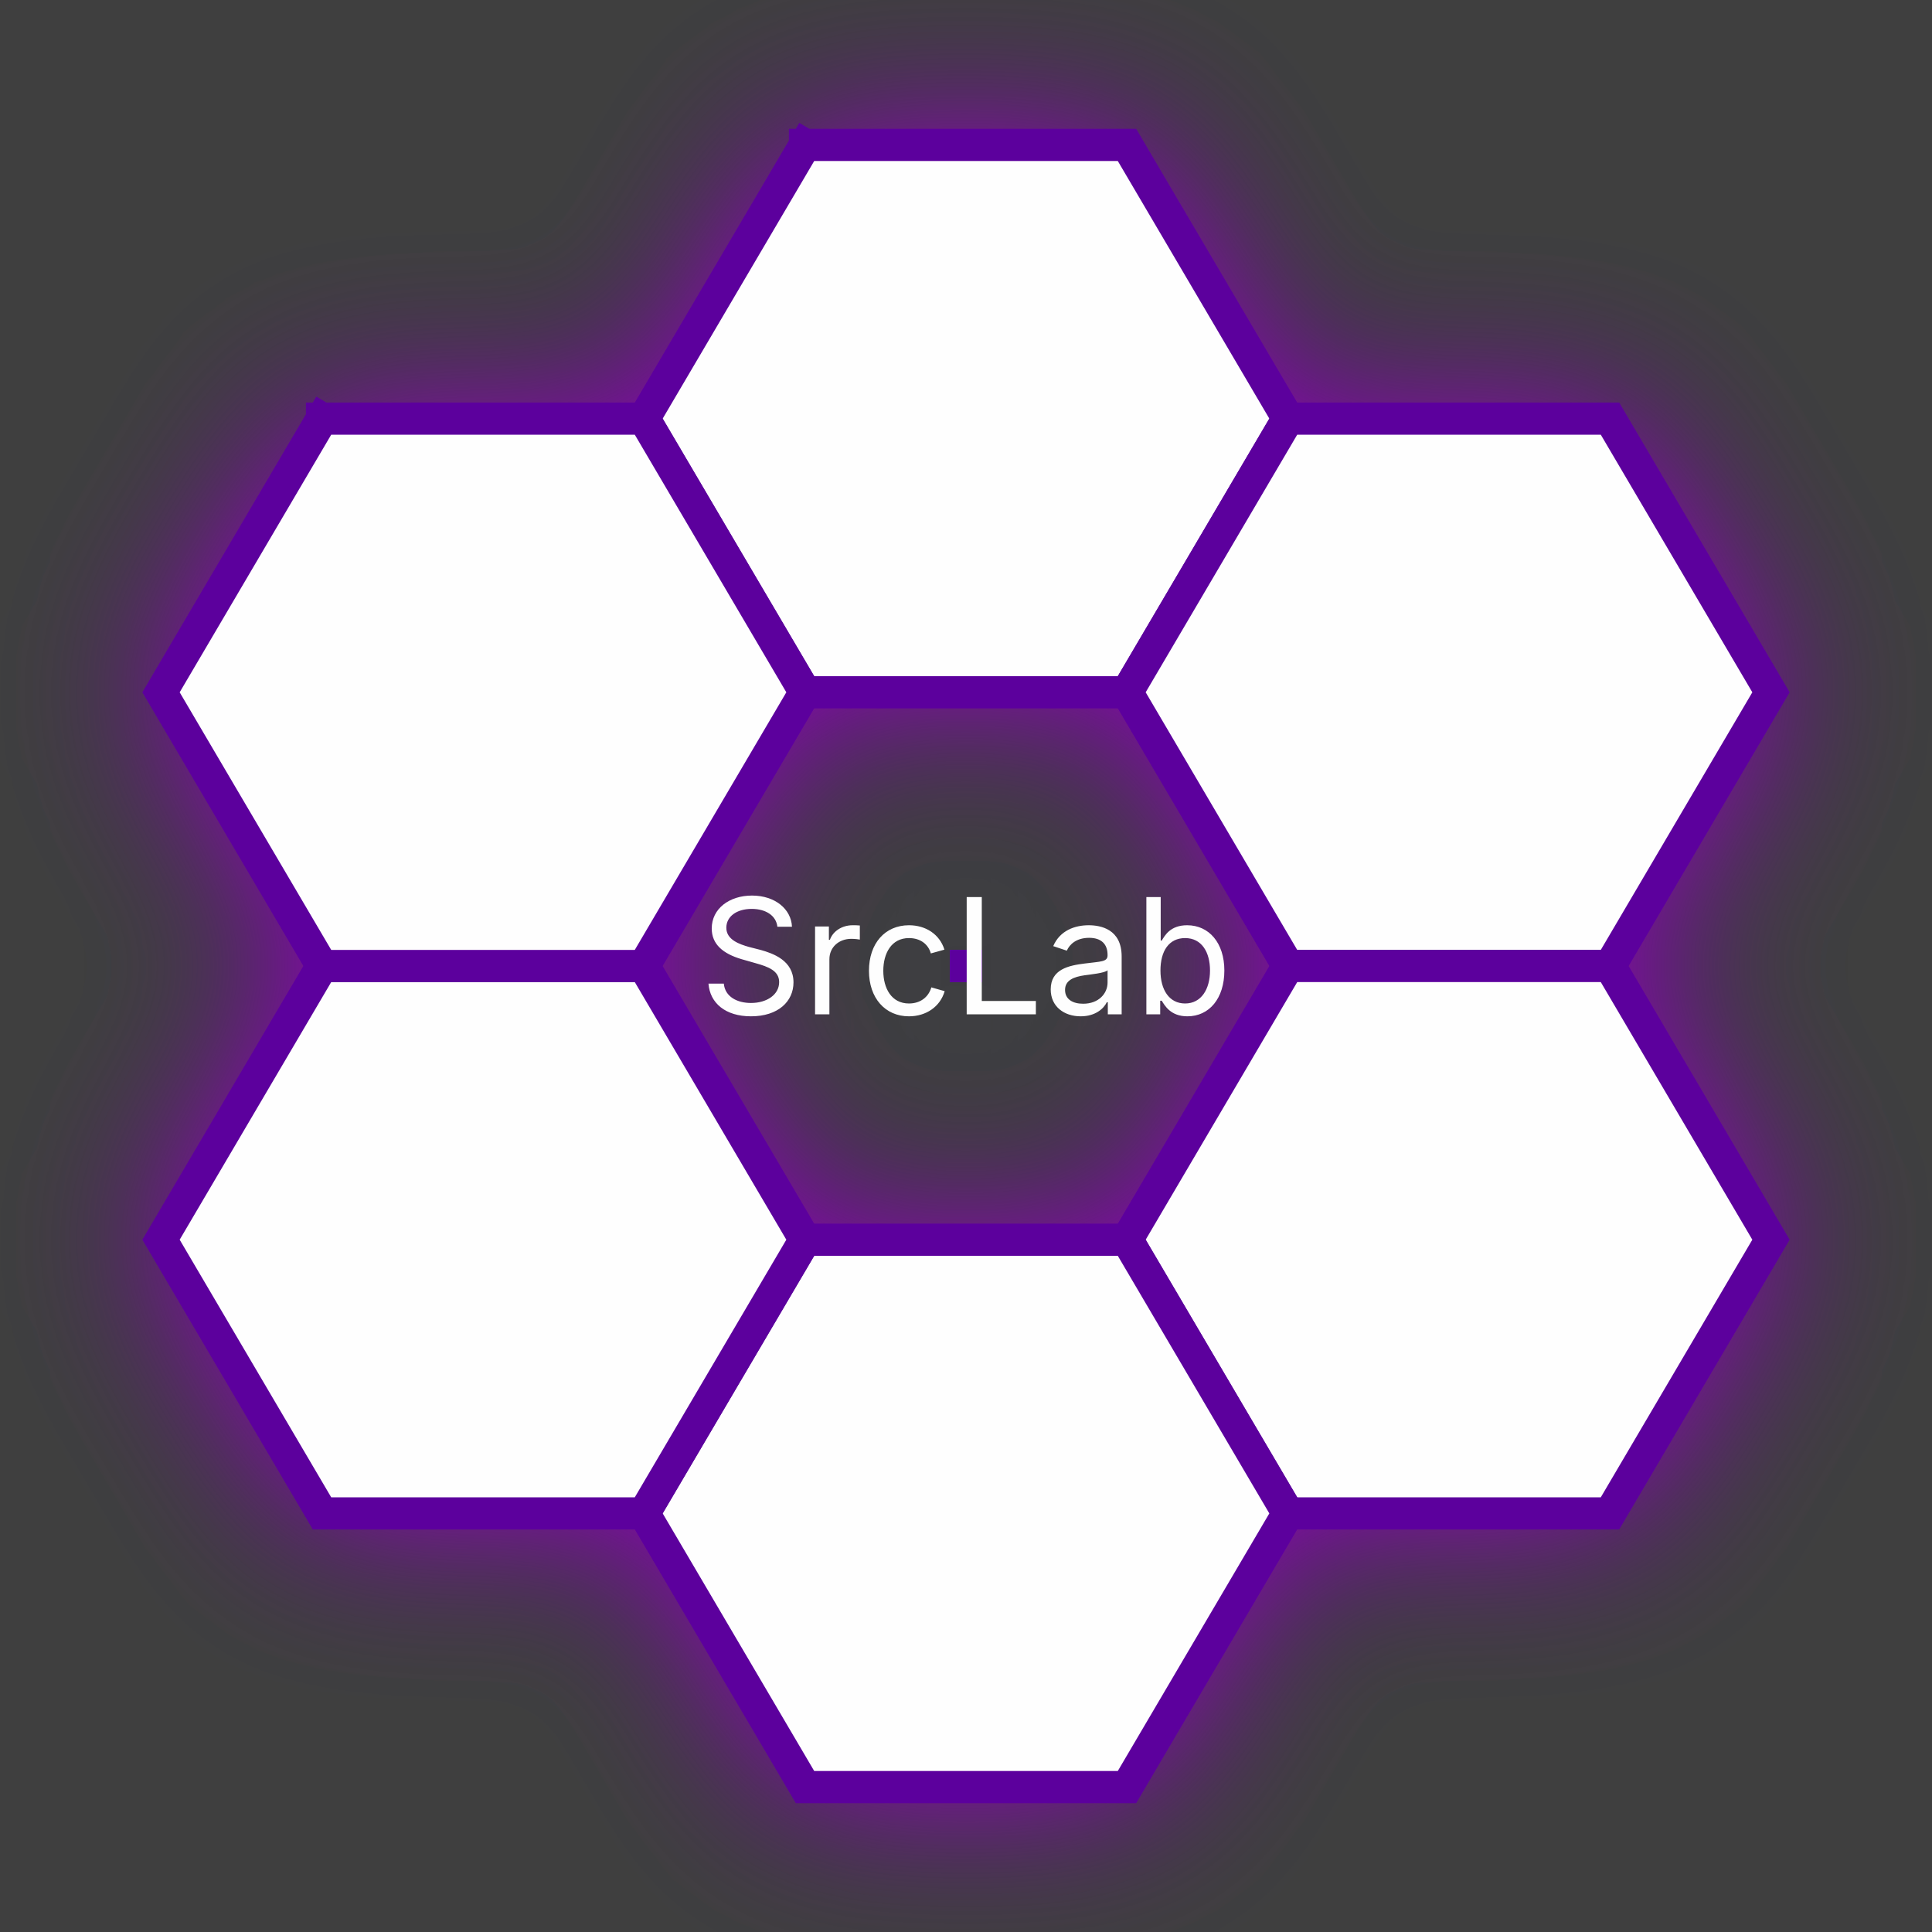
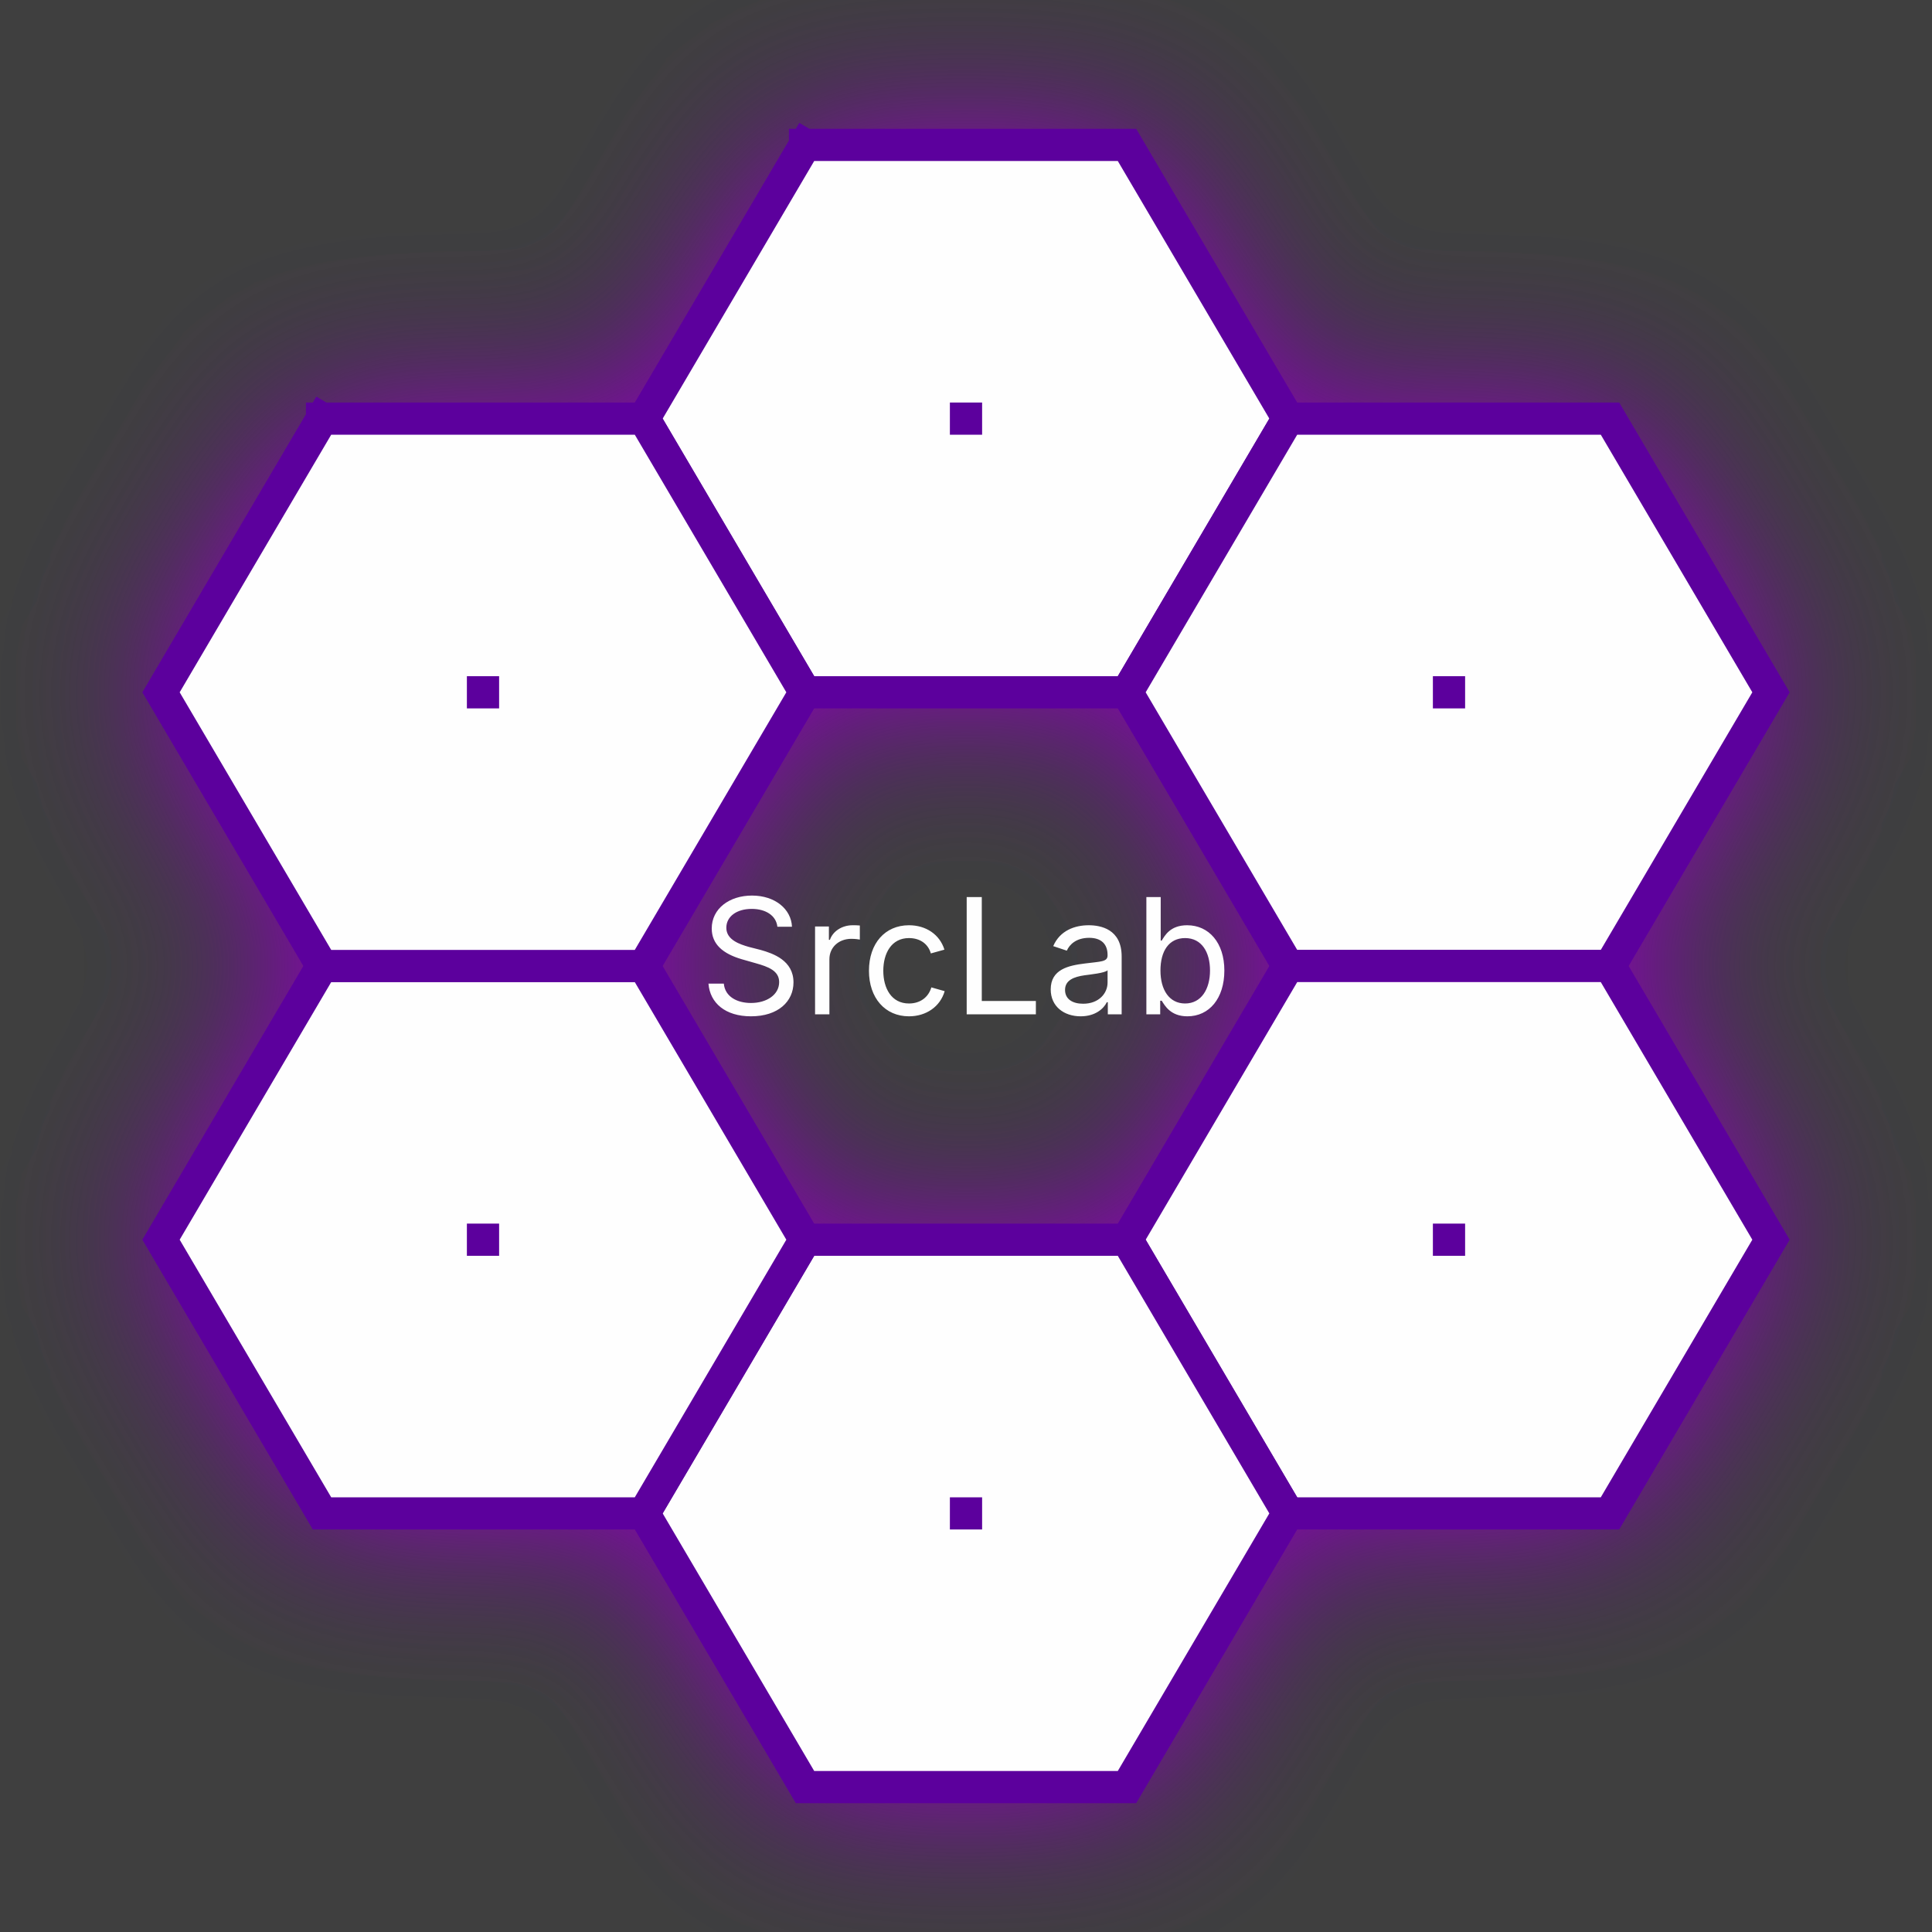
<svg xmlns="http://www.w3.org/2000/svg" width="120" height="120">
  <g id="group-back">
    <rect id="back-global" x="0" y="0" width="120" height="120" fill="#3f3f3f" stroke="none" />
  </g>
  <g id="group-hive" stroke-linecap="square" stroke-miterlimit="100" stroke="#5C009D" stroke-width="2" fill="#fefefe" filter="url(#filter-light)">
-     <path id="hive-top" d="M60,60 m-10,-51 l20,0 l10,17 l-10,17 l-20,0 l-10,-17 l10,-17" />
-     <path id="hive-right-top" d="M60,60 m20,-34 l20,0 l10,17 l-10,17 l-20,0 l-10,-17 l10,-17" />
-     <path id="hive-right-bottom" d="M60,60 m20,0 l20,0 l10,17 l-10,17 l-20,0 l-10,-17 l10,-17" />
-     <path id="hive-bottom" d="M60,60 m-10,17 l20,0 l10,17 l-10,17 l-20,0 l-10,-17 l10,-17" />
-     <path id="hive-left-bottom" d="M60,60 m-40,0 l20,0 l10,17 l-10,17 l-20,0 l-10,-17 l10,-17" />
-     <path id="hive-left-top" d="M60,60 m-40,-34 l20,0 l10,17 l-10,17 l-20,0 l-10,-17 l10,-17" />
+     <path id="hive-t" d="M60,26 m-10,-17 l20,0 l10,17 l-10,17 l-20,0 l-10,-17 l10,-17" />
+     <path id="hive-rt" d="M90,43 m-10,-17 l20,0 l10,17 l-10,17 l-20,0 l-10,-17 l10,-17" />
+     <path id="hive-rb" d="M90,77 m-10,-17 l20,0 l10,17 l-10,17 l-20,0 l-10,-17 l10,-17" />
+     <path id="hive-b" d="M60,94 m-10,-17 l20,0 l10,17 l-10,17 l-20,0 l-10,-17 l10,-17" />
+     <path id="hive-lb" d="M30,77 m-10,-17 l20,0 l10,17 l-10,17 l-20,0 l-10,-17 l10,-17" />
+     <path id="hive-lt" d="M30,43 m-10,-17 l20,0 l10,17 l-10,17 l-20,0 l-10,-17 l10,-17" />
  </g>
  <g id="group-title">
    <text id="title-srclab" x="60" y="63" text-anchor="middle" font-family="Inter,Arial,sans-serif" font-size="10" fill="#fefefe">
      SrcLab
    </text>
  </g>
  <defs>
    <filter id="filter-light">
      <feColorMatrix result="colorOut" in="SourceGraphic" values="0.361 0 0 0 0                              0 0 0 0 0                              0 0 0.616 0 0                              0 0 0 1 0" />
      <feGaussianBlur result="blurOut" in="colorOut" stdDeviation="5" />
      <feBlend in="SourceGraphic" in2="blurOut" mode="normal" />
    </filter>
  </defs>
</svg>
